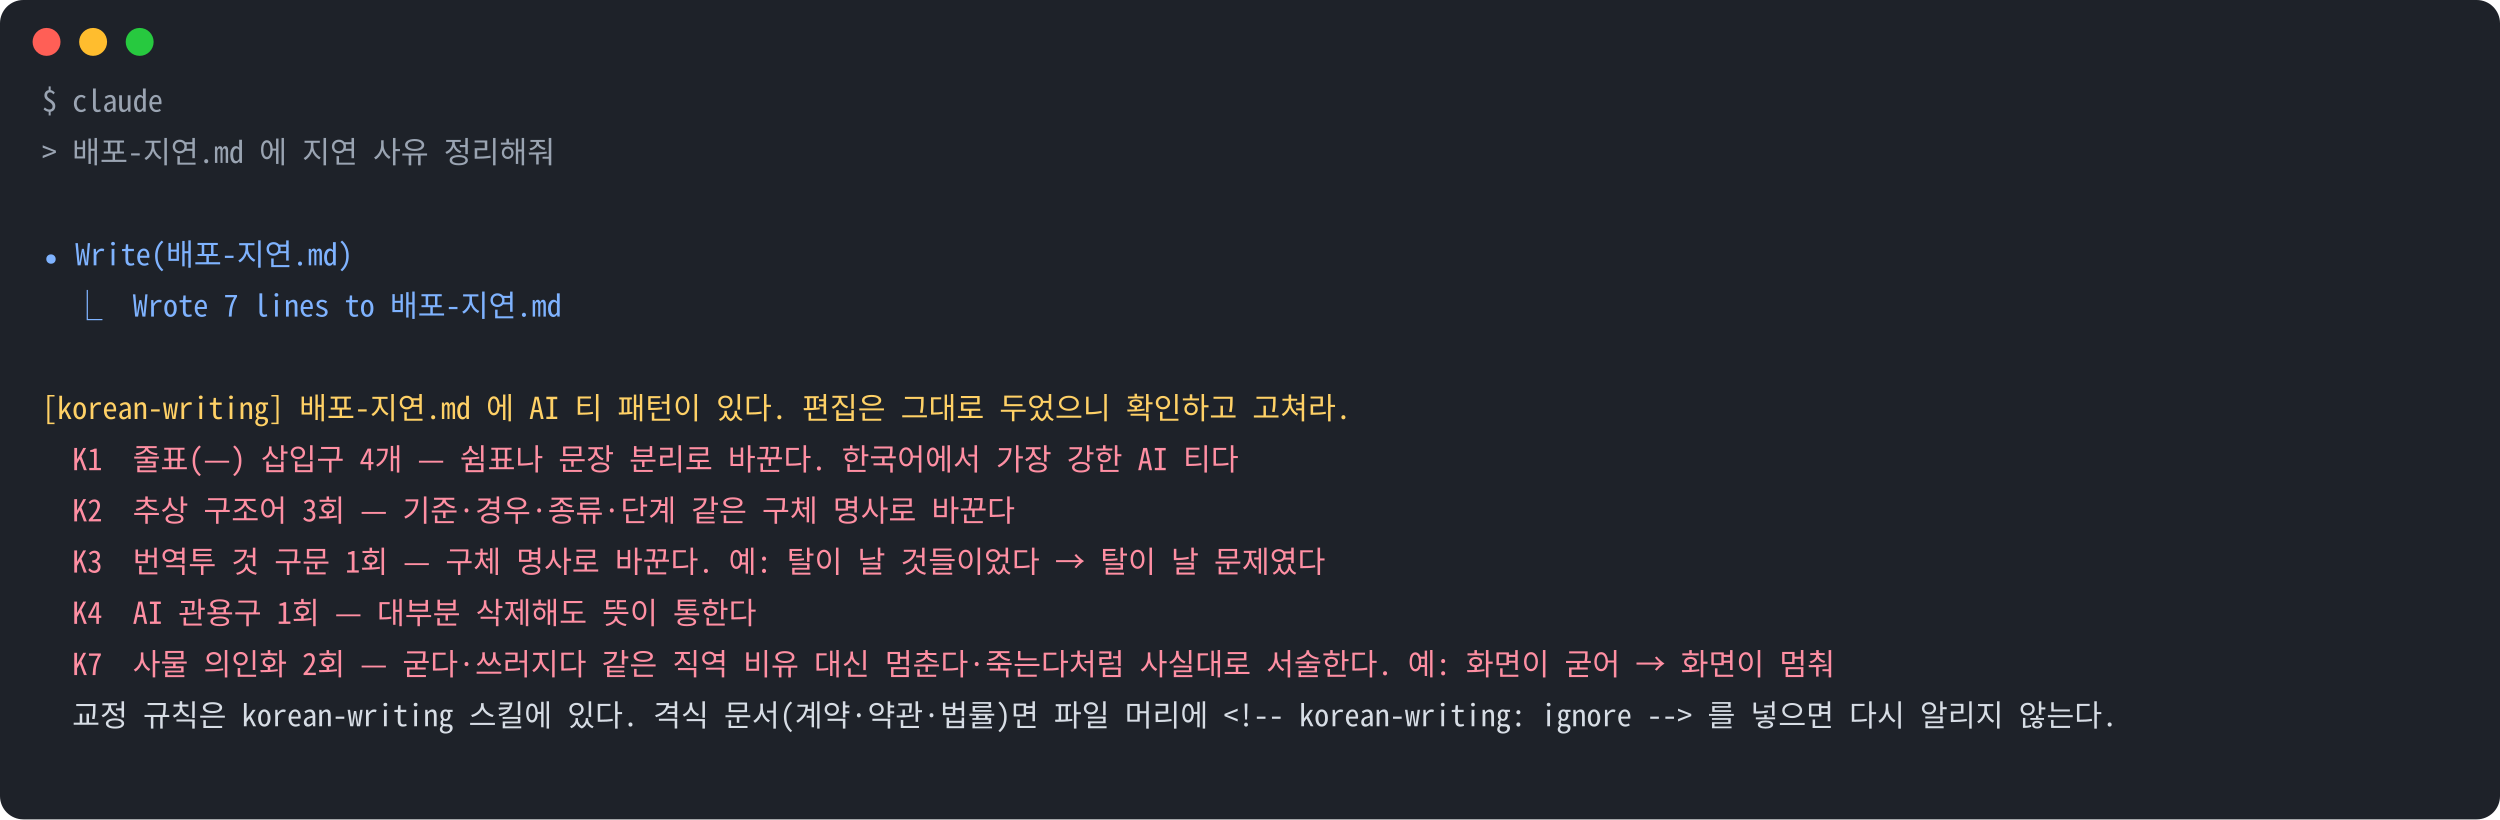
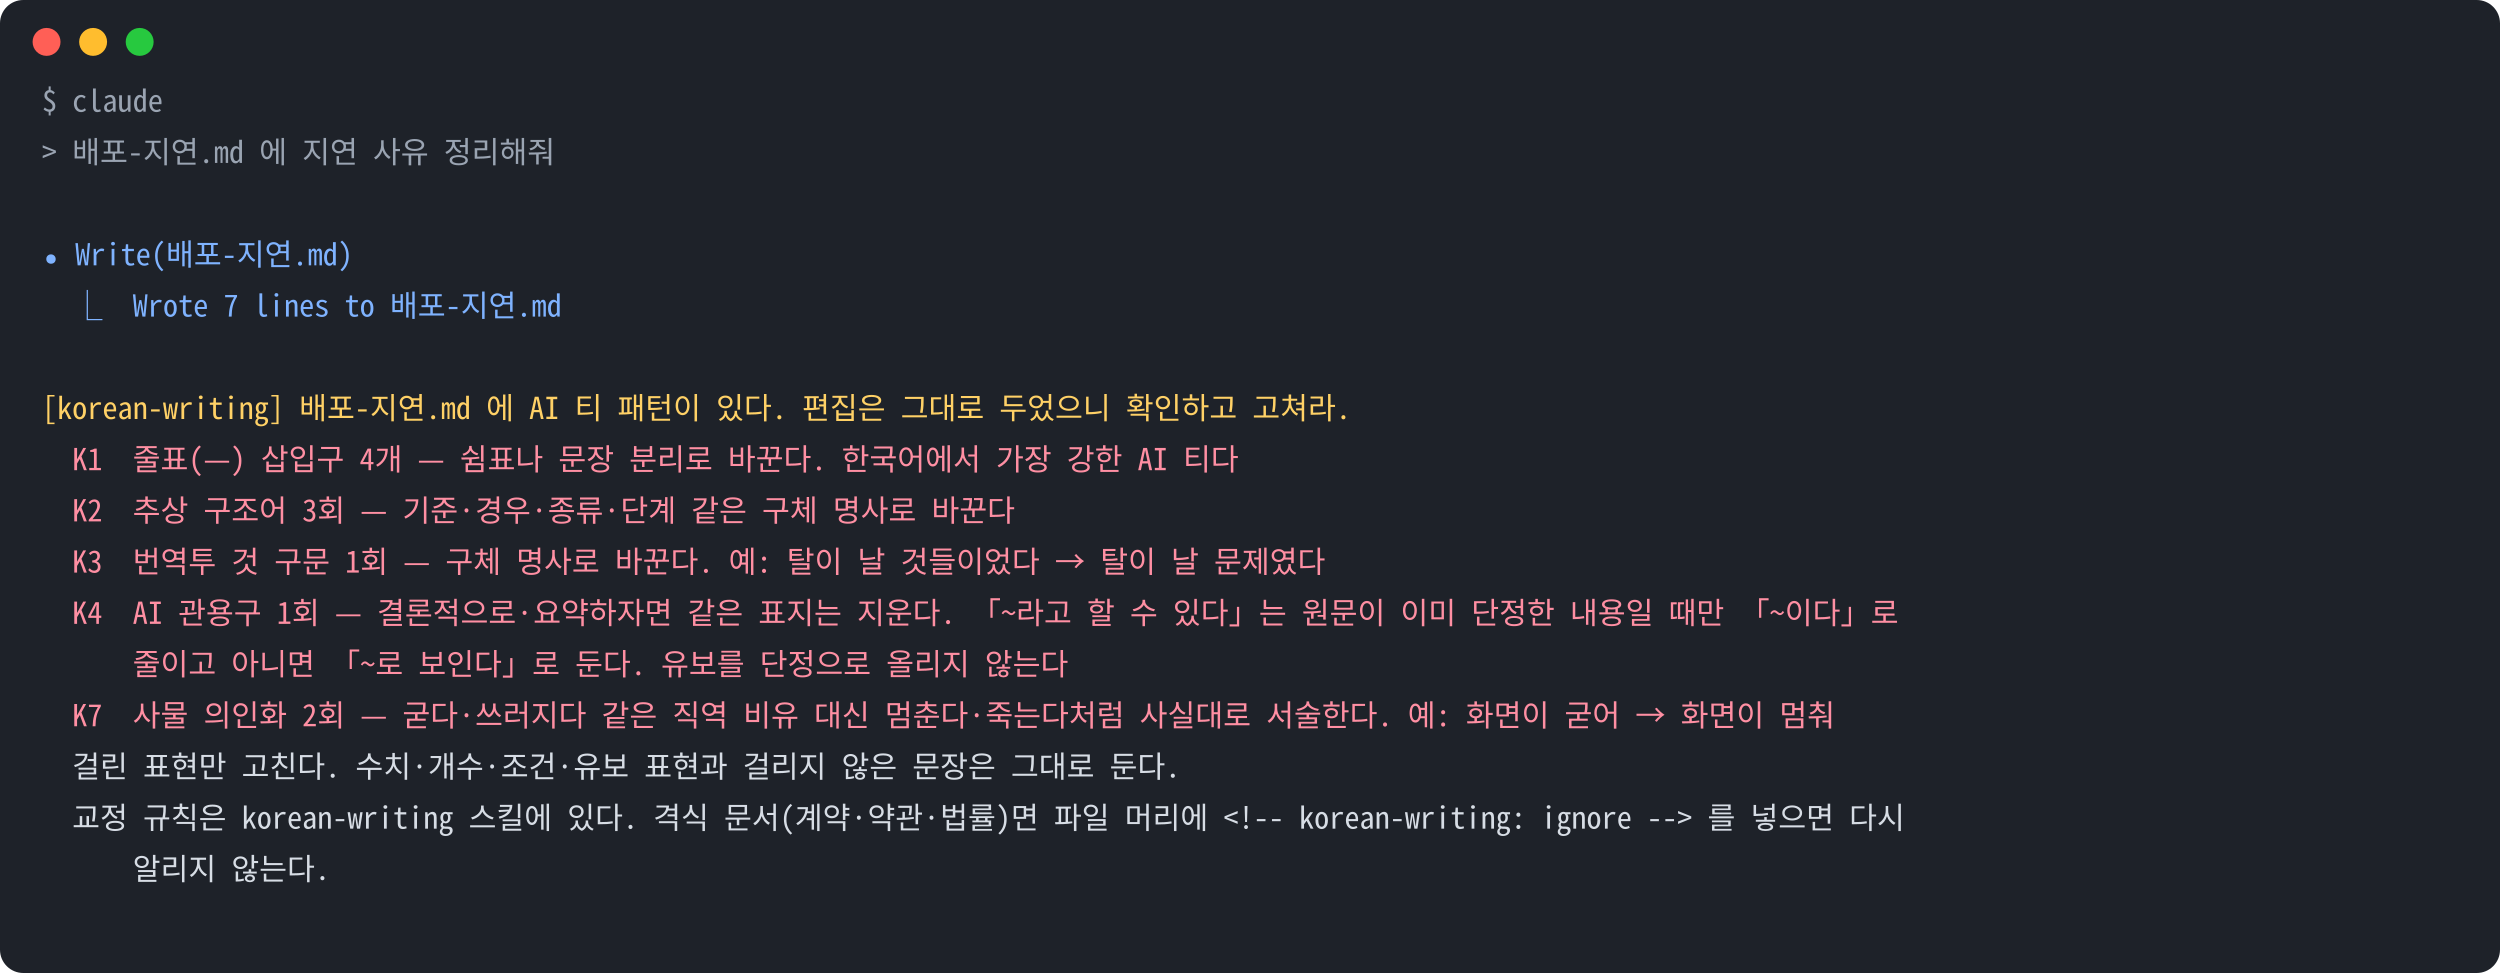
- <svg xmlns="http://www.w3.org/2000/svg" width="1074" height="352" viewBox="0 0 1074 352" font-family="SF Mono, Menlo, Consolas, 'Noto Sans Mono CJK KR', 'Apple SD Gothic Neo', monospace" font-size="13">
-   <rect width="1074" height="352" rx="10" fill="#1e2229" />
+ <svg xmlns="http://www.w3.org/2000/svg" width="1074" height="418" viewBox="0 0 1074 418" font-family="SF Mono, Menlo, Consolas, 'Noto Sans Mono CJK KR', 'Apple SD Gothic Neo', monospace" font-size="13">
+   <rect width="1074" height="418" rx="10" fill="#1e2229" />
  <circle cx="20" cy="18" r="6" fill="#ff5f56" />
  <circle cx="40" cy="18" r="6" fill="#ffbd2e" />
  <circle cx="60" cy="18" r="6" fill="#27c93f" />
  <text x="18" y="48" fill="#9aa4b2" xml:space="preserve">$ claude</text>
  <text x="18" y="70" fill="#9aa4b2" xml:space="preserve">&gt; 배포-지연.md 에 지연 사유 정리해줘</text>
  <text x="18" y="92" fill="#d7dde5" xml:space="preserve" />
  <text x="18" y="114" fill="#7fb3ff" xml:space="preserve">⏺ Write(배포-지연.md)</text>
  <text x="18" y="136" fill="#7fb3ff" xml:space="preserve">  ⎿  Wrote 7 lines to 배포-지연.md</text>
  <text x="18" y="158" fill="#d7dde5" xml:space="preserve" />
  <text x="18" y="180" fill="#ffd166" xml:space="preserve">[korean-writing] 배포-지연.md 에 AI 티 패턴이 있다. 편집은 그대로 두었으니 확인하고 고쳐라.</text>
  <text x="18" y="202" fill="#ff8fa3" xml:space="preserve">  K1  줄표(—) 삽입구 4개 — 쉼표나 문장 분리로 바꾼다. 한국어에서 가장 강한 AI 티다</text>
  <text x="18" y="224" fill="#ff8fa3" xml:space="preserve">  K2  추상 구조어 3회 — 기준·경우·종류·단계 같은 구체 명사로 바꾼다</text>
  <text x="18" y="246" fill="#ff8fa3" xml:space="preserve">  K3  번역투 것 구문 1회 — 구체 명사로 바꾼다. 예: 탈이 날 것들이었다 → 탈이 날 문제였다</text>
-   <text x="18" y="268" fill="#ff8fa3" xml:space="preserve">  K4  AI 관용구 1회 — 대부분 삭제해도 뜻이 통한다</text>
-   <text x="18" y="290" fill="#ff8fa3" xml:space="preserve">  K7  사물 의인화 2회 — 굳다·쓰러지다 같은 직역 비유 대신 멈춘다·죽는다처럼 사실대로 서술한다. 예: 화면이 굳어 → 화면이 멈춰</text>
-   <text x="18" y="312" fill="#d7dde5" xml:space="preserve">  교정 규칙은 korean-writing 스킬에 있다. 격식 문서(계약·약관·법률)면 파일 머리에 &lt;!-- korean-writing: ignore --&gt; 를 넣으면 다시 알리지 않는다.</text>
+   <text x="18" y="268" fill="#ff8fa3" xml:space="preserve">  K4  AI 관용구 1회 — 결론적으로·요약하자면 같은 표지는 지운다. 「~라고 할 수 있다」는 원문이 이미 단정한 내용일 때만 「~이다」로</text>
+   <text x="18" y="290" fill="#ff8fa3" xml:space="preserve">      줄이고 아니면 「~로 보인다」로 둔다. 유보를 단정으로 올리지 않는다</text>
+   <text x="18" y="312" fill="#ff8fa3" xml:space="preserve">  K7  사물 의인화 2회 — 굳다·쓰러지다 같은 직역 비유 대신 멈춘다·죽는다처럼 사실대로 서술한다. 예: 화면이 굳어 → 화면이 멈춰</text>
+   <text x="18" y="334" fill="#d7dde5" xml:space="preserve">  걸린 표현만 고친다. 수치·개수·조건·유보 표현과 걸리지 않은 문장은 그대로 둔다.</text>
+   <text x="18" y="356" fill="#d7dde5" xml:space="preserve">  교정 규칙은 korean-writing 스킬에 있다. 격식 문서(계약·약관·법률)면 파일 머리에 &lt;!-- korean-writing: ignore --&gt; 를 넣으면 다시</text>
+   <text x="18" y="378" fill="#d7dde5" xml:space="preserve">      알리지 않는다.</text>
</svg>
